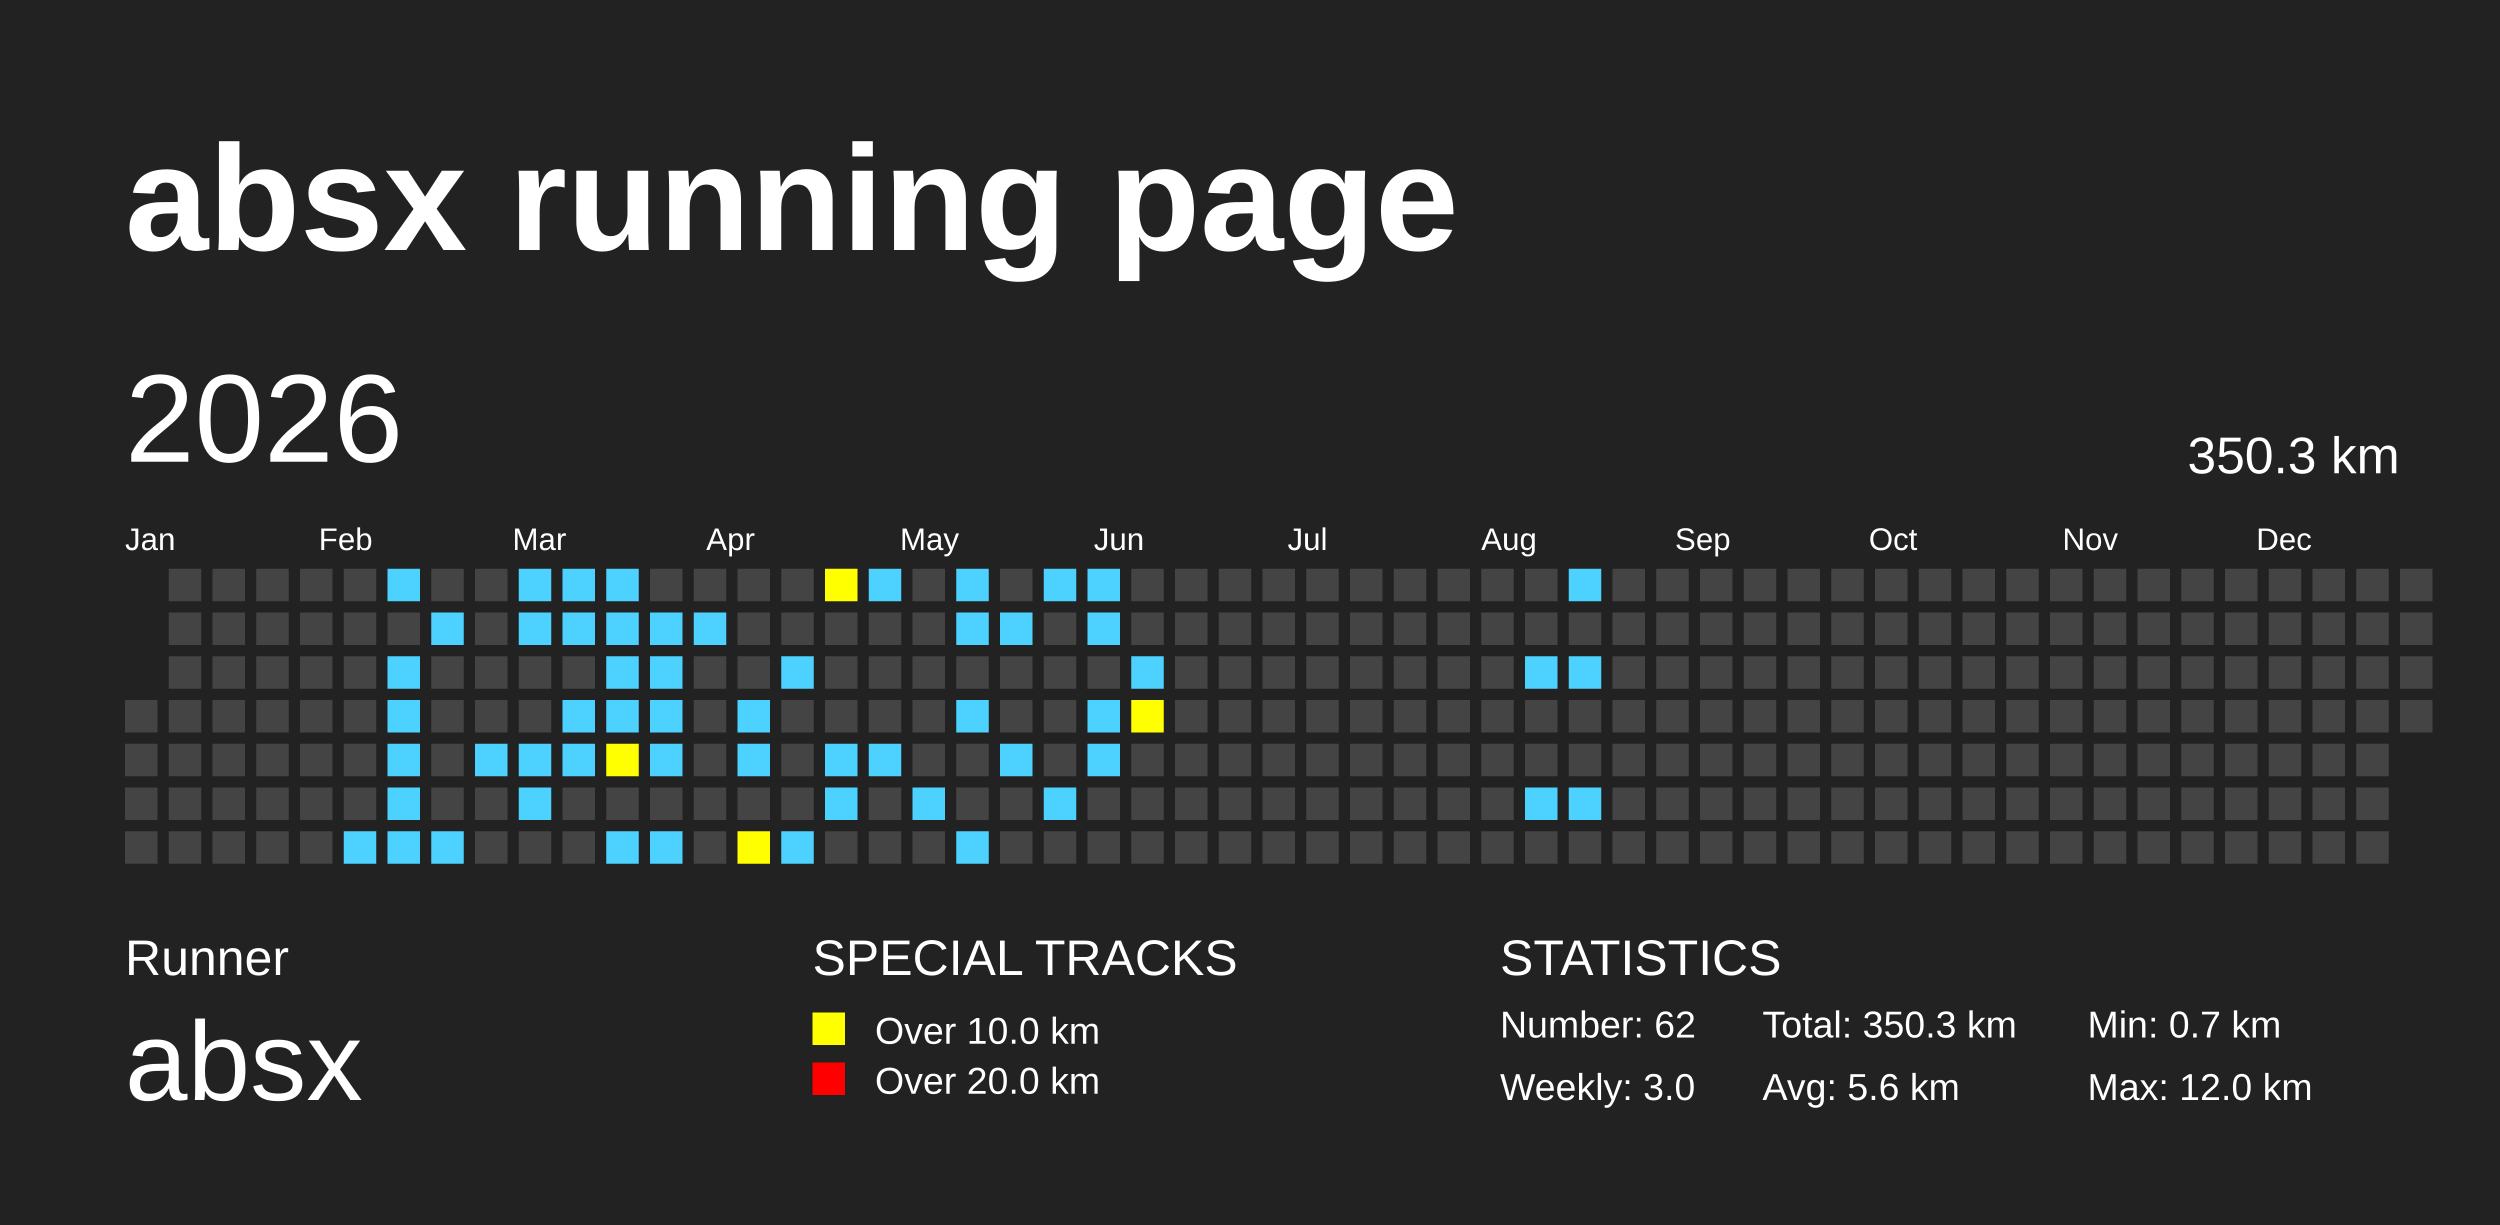
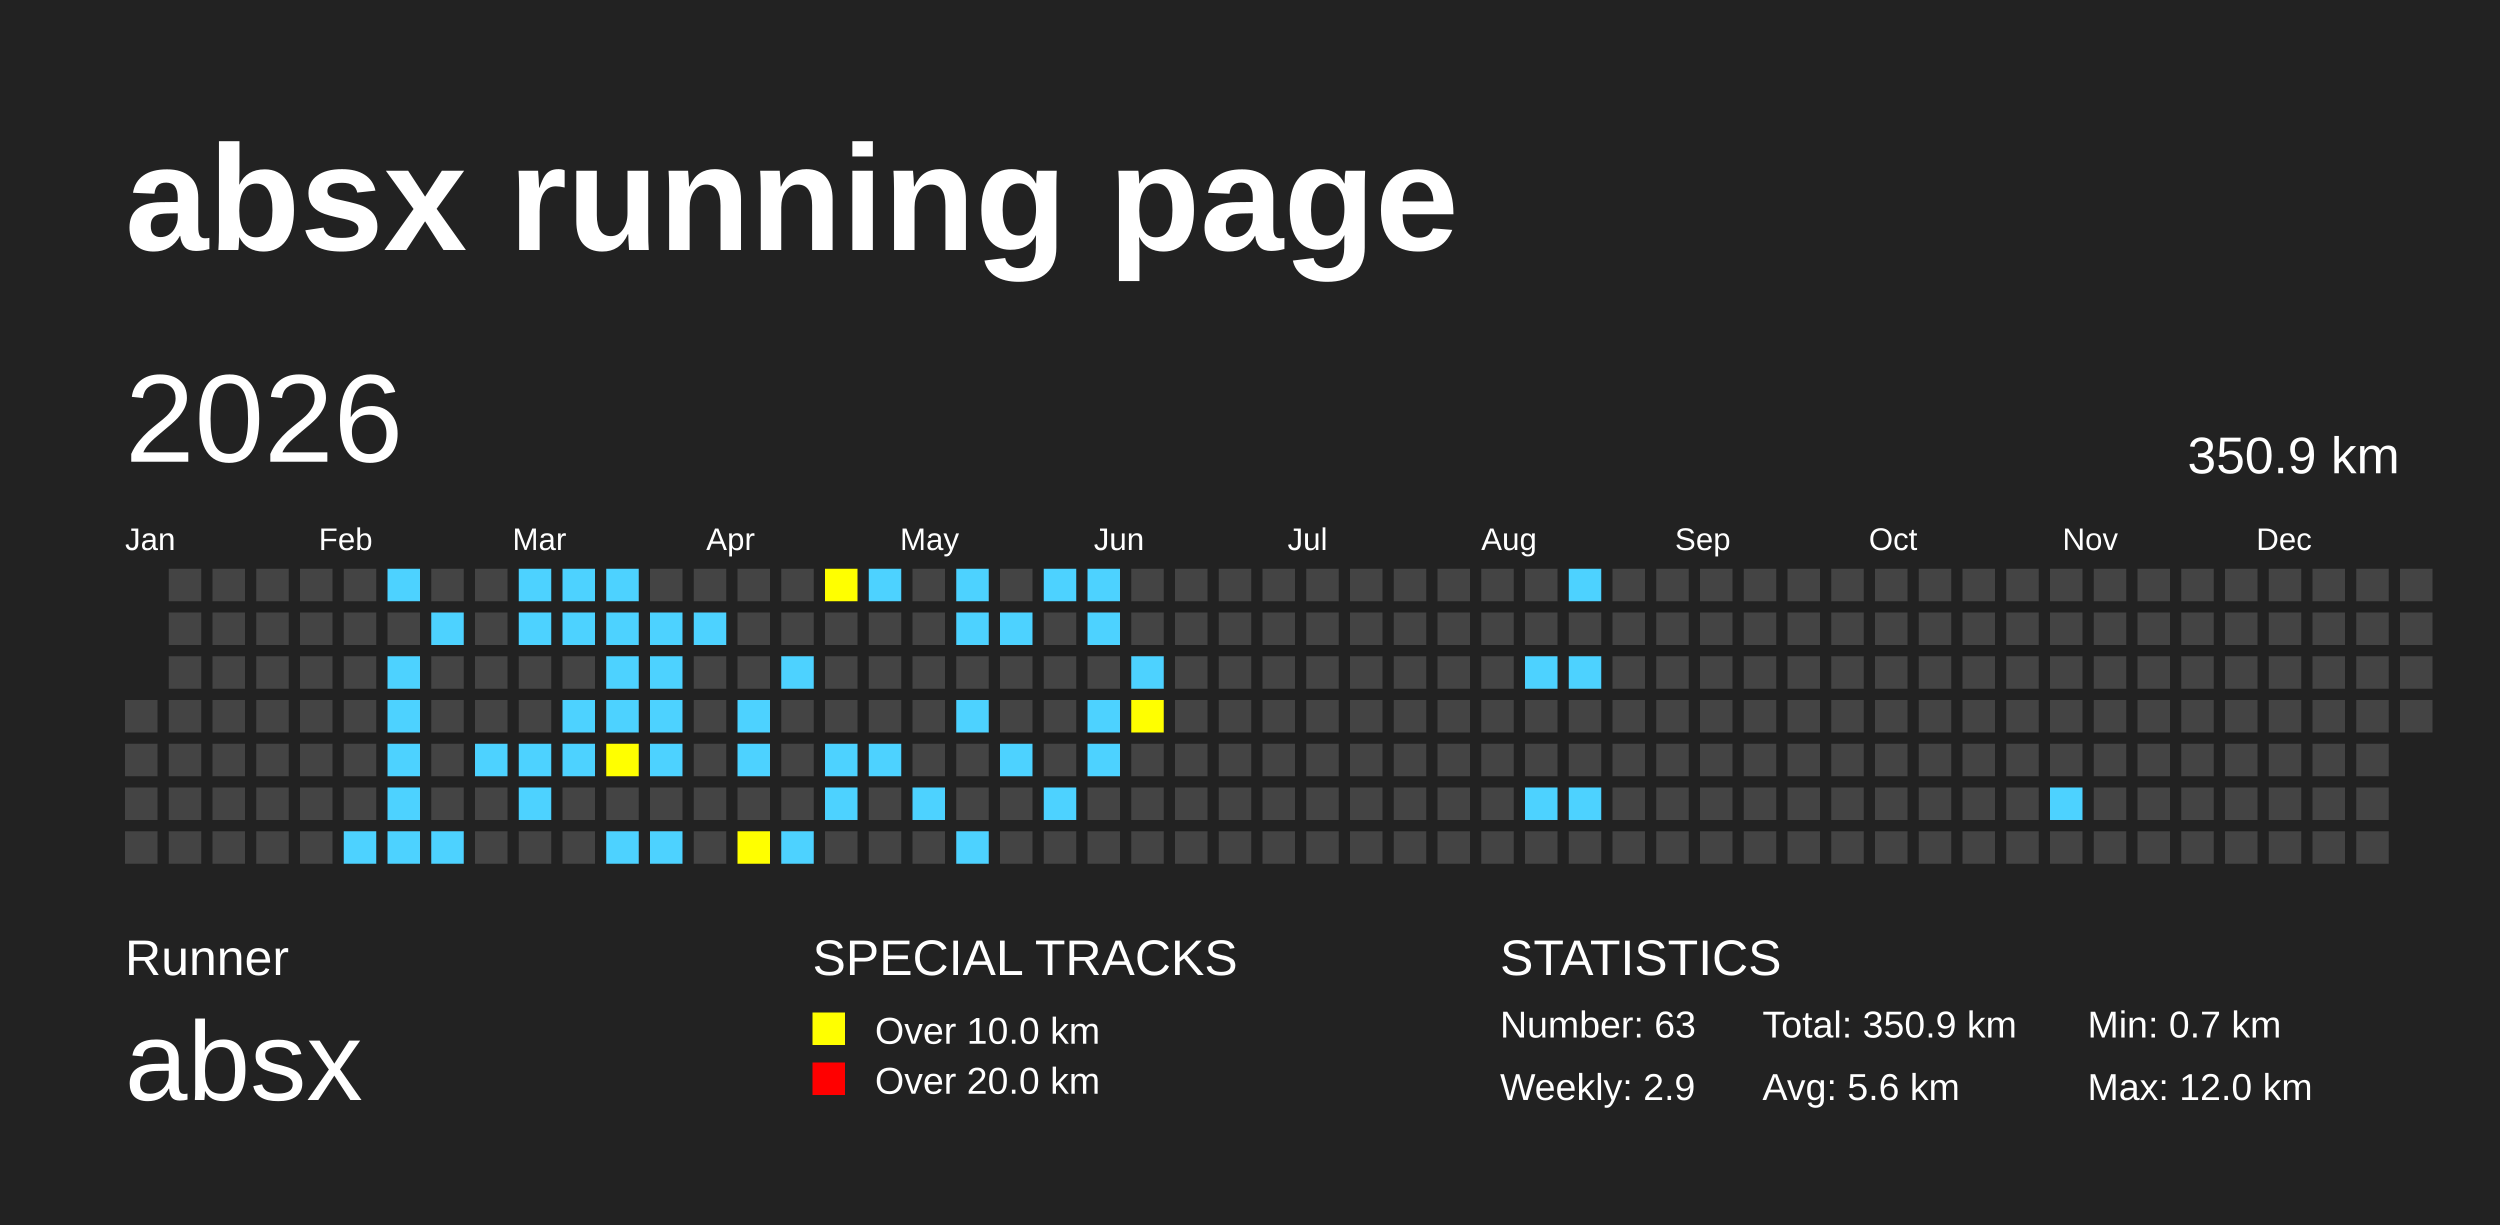
<svg xmlns="http://www.w3.org/2000/svg" baseProfile="full" height="98mm" version="1.1" viewBox="0,0,200,98" width="200mm">
  <defs />
  <rect fill="#222222" height="98" width="200" x="0" y="0" />
  <text fill="#FFFFFF" style="font-size:12px; font-family:Arial; font-weight:bold;" x="10" y="20">absx running page</text>
  <text fill="#FFFFFF" style="font-size:4px; font-family:Arial" x="10" y="78">Runner</text>
  <text fill="#FFFFFF" style="font-size:9px; font-family:Arial" x="10" y="88">absx</text>
  <text fill="#FFFFFF" style="font-size:4px; font-family:Arial" x="65" y="78">SPECIAL TRACKS</text>
  <rect fill="yellow" height="2.6" width="2.6" x="65" y="81" />
  <text fill="#FFFFFF" style="font-size:3px; font-family:Arial" x="70" y="83.5">Over 10.0 km</text>
  <rect fill="red" height="2.6" width="2.6" x="65" y="85" />
  <text fill="#FFFFFF" style="font-size:3px; font-family:Arial" x="70" y="87.5">Over 20.0 km</text>
  <text fill="#FFFFFF" style="font-size:4px; font-family:Arial" x="120" y="78">STATISTICS</text>
-   <text fill="#FFFFFF" style="font-size:3px; font-family:Arial" x="120" y="83">Number: 62</text>
-   <text fill="#FFFFFF" style="font-size:3px; font-family:Arial" x="120" y="88">Weekly: 3.0</text>
-   <text fill="#FFFFFF" style="font-size:3px; font-family:Arial" x="141" y="83">Total: 350.3 km</text>
+   <text fill="#FFFFFF" style="font-size:3px; font-family:Arial" x="120" y="83">Number: 63</text>
+   <text fill="#FFFFFF" style="font-size:3px; font-family:Arial" x="120" y="88">Weekly: 2.9</text>
+   <text fill="#FFFFFF" style="font-size:3px; font-family:Arial" x="141" y="83">Total: 350.9 km</text>
  <text fill="#FFFFFF" style="font-size:3px; font-family:Arial" x="141" y="88">Avg: 5.6 km</text>
  <text fill="#FFFFFF" style="font-size:3px; font-family:Arial" x="167" y="83">Min: 0.7 km</text>
  <text fill="#FFFFFF" style="font-size:3px; font-family:Arial" x="167" y="88">Max: 12.0 km</text>
  <text dominant-baseline="hanging" fill="#FFFFFF" style="font-size:10.0px; font-family:Arial;" x="10" y="30">2026</text>
-   <text dominant-baseline="hanging" fill="#FFFFFF" style="font-size:4.125px; font-family:Arial;" x="175" y="35">350.3 km</text>
+   <text dominant-baseline="hanging" fill="#FFFFFF" style="font-size:4.125px; font-family:Arial;" x="175" y="35">350.9 km</text>
  <text fill="#FFFFFF" style="font-size:2.5px; font-family:Arial" x="10.0" y="44">Jan</text>
  <text fill="#FFFFFF" style="font-size:2.5px; font-family:Arial" x="25.5" y="44">Feb</text>
  <text fill="#FFFFFF" style="font-size:2.5px; font-family:Arial" x="41.0" y="44">Mar</text>
  <text fill="#FFFFFF" style="font-size:2.5px; font-family:Arial" x="56.5" y="44">Apr</text>
  <text fill="#FFFFFF" style="font-size:2.5px; font-family:Arial" x="72.0" y="44">May</text>
  <text fill="#FFFFFF" style="font-size:2.5px; font-family:Arial" x="87.5" y="44">Jun</text>
  <text fill="#FFFFFF" style="font-size:2.5px; font-family:Arial" x="103.0" y="44">Jul</text>
  <text fill="#FFFFFF" style="font-size:2.5px; font-family:Arial" x="118.5" y="44">Aug</text>
  <text fill="#FFFFFF" style="font-size:2.5px; font-family:Arial" x="134.0" y="44">Sep</text>
  <text fill="#FFFFFF" style="font-size:2.5px; font-family:Arial" x="149.5" y="44">Oct</text>
  <text fill="#FFFFFF" style="font-size:2.5px; font-family:Arial" x="165.0" y="44">Nov</text>
  <text fill="#FFFFFF" style="font-size:2.5px; font-family:Arial" x="180.5" y="44">Dec</text>
  <rect fill="#444444" height="2.6" width="2.6" x="10.0" y="56.0" />
  <rect fill="#444444" height="2.6" width="2.6" x="10.0" y="59.5" />
  <rect fill="#444444" height="2.6" width="2.6" x="10.0" y="63.0" />
  <rect fill="#444444" height="2.6" width="2.6" x="10.0" y="66.5" />
  <rect fill="#444444" height="2.6" width="2.6" x="13.5" y="45.5" />
  <rect fill="#444444" height="2.6" width="2.6" x="13.5" y="49.0" />
  <rect fill="#444444" height="2.6" width="2.6" x="13.5" y="52.5" />
  <rect fill="#444444" height="2.6" width="2.6" x="13.5" y="56.0" />
  <rect fill="#444444" height="2.6" width="2.6" x="13.5" y="59.5" />
  <rect fill="#444444" height="2.6" width="2.6" x="13.5" y="63.0" />
  <rect fill="#444444" height="2.6" width="2.6" x="13.5" y="66.5" />
  <rect fill="#444444" height="2.6" width="2.6" x="17.0" y="45.5" />
  <rect fill="#444444" height="2.6" width="2.6" x="17.0" y="49.0" />
  <rect fill="#444444" height="2.6" width="2.6" x="17.0" y="52.5" />
  <rect fill="#444444" height="2.6" width="2.6" x="17.0" y="56.0" />
  <rect fill="#444444" height="2.6" width="2.6" x="17.0" y="59.5" />
  <rect fill="#444444" height="2.6" width="2.6" x="17.0" y="63.0" />
  <rect fill="#444444" height="2.6" width="2.6" x="17.0" y="66.5" />
  <rect fill="#444444" height="2.6" width="2.6" x="20.5" y="45.5" />
  <rect fill="#444444" height="2.6" width="2.6" x="20.5" y="49.0" />
  <rect fill="#444444" height="2.6" width="2.6" x="20.5" y="52.5" />
  <rect fill="#444444" height="2.6" width="2.6" x="20.5" y="56.0" />
  <rect fill="#444444" height="2.6" width="2.6" x="20.5" y="59.5" />
  <rect fill="#444444" height="2.6" width="2.6" x="20.5" y="63.0" />
  <rect fill="#444444" height="2.6" width="2.6" x="20.5" y="66.5" />
  <rect fill="#444444" height="2.6" width="2.6" x="24.0" y="45.5" />
  <rect fill="#444444" height="2.6" width="2.6" x="24.0" y="49.0" />
  <rect fill="#444444" height="2.6" width="2.6" x="24.0" y="52.5" />
  <rect fill="#444444" height="2.6" width="2.6" x="24.0" y="56.0" />
  <rect fill="#444444" height="2.6" width="2.6" x="24.0" y="59.5" />
  <rect fill="#444444" height="2.6" width="2.6" x="24.0" y="63.0" />
  <rect fill="#444444" height="2.6" width="2.6" x="24.0" y="66.5" />
  <rect fill="#444444" height="2.6" width="2.6" x="27.5" y="45.5" />
  <rect fill="#444444" height="2.6" width="2.6" x="27.5" y="49.0" />
  <rect fill="#444444" height="2.6" width="2.6" x="27.5" y="52.5" />
  <rect fill="#444444" height="2.6" width="2.6" x="27.5" y="56.0" />
  <rect fill="#444444" height="2.6" width="2.6" x="27.5" y="59.5" />
  <rect fill="#444444" height="2.6" width="2.6" x="27.5" y="63.0" />
  <rect fill="#4DD2FF" height="2.6" width="2.6" x="27.5" y="66.5" />
  <rect fill="#4DD2FF" height="2.6" width="2.6" x="31.0" y="45.5" />
  <rect fill="#444444" height="2.6" width="2.6" x="31.0" y="49.0" />
  <rect fill="#4DD2FF" height="2.6" width="2.6" x="31.0" y="52.5" />
  <rect fill="#4DD2FF" height="2.6" width="2.6" x="31.0" y="56.0" />
  <rect fill="#4DD2FF" height="2.6" width="2.6" x="31.0" y="59.5" />
  <rect fill="#4DD2FF" height="2.6" width="2.6" x="31.0" y="63.0" />
  <rect fill="#4DD2FF" height="2.6" width="2.6" x="31.0" y="66.5" />
  <rect fill="#444444" height="2.6" width="2.6" x="34.5" y="45.5" />
  <rect fill="#4DD2FF" height="2.6" width="2.6" x="34.5" y="49.0" />
  <rect fill="#444444" height="2.6" width="2.6" x="34.5" y="52.5" />
  <rect fill="#444444" height="2.6" width="2.6" x="34.5" y="56.0" />
  <rect fill="#444444" height="2.6" width="2.6" x="34.5" y="59.5" />
  <rect fill="#444444" height="2.6" width="2.6" x="34.5" y="63.0" />
  <rect fill="#4DD2FF" height="2.6" width="2.6" x="34.5" y="66.5" />
  <rect fill="#444444" height="2.6" width="2.6" x="38.0" y="45.5" />
  <rect fill="#444444" height="2.6" width="2.6" x="38.0" y="49.0" />
  <rect fill="#444444" height="2.6" width="2.6" x="38.0" y="52.5" />
  <rect fill="#444444" height="2.6" width="2.6" x="38.0" y="56.0" />
  <rect fill="#4DD2FF" height="2.6" width="2.6" x="38.0" y="59.5" />
  <rect fill="#444444" height="2.6" width="2.6" x="38.0" y="63.0" />
  <rect fill="#444444" height="2.6" width="2.6" x="38.0" y="66.5" />
  <rect fill="#4DD2FF" height="2.6" width="2.6" x="41.5" y="45.5" />
  <rect fill="#4DD2FF" height="2.6" width="2.6" x="41.5" y="49.0" />
  <rect fill="#444444" height="2.6" width="2.6" x="41.5" y="52.5" />
  <rect fill="#444444" height="2.6" width="2.6" x="41.5" y="56.0" />
  <rect fill="#4DD2FF" height="2.6" width="2.6" x="41.5" y="59.5" />
  <rect fill="#4DD2FF" height="2.6" width="2.6" x="41.5" y="63.0" />
  <rect fill="#444444" height="2.6" width="2.6" x="41.5" y="66.5" />
  <rect fill="#4DD2FF" height="2.6" width="2.6" x="45.0" y="45.5" />
  <rect fill="#4DD2FF" height="2.6" width="2.6" x="45.0" y="49.0" />
  <rect fill="#444444" height="2.6" width="2.6" x="45.0" y="52.5" />
  <rect fill="#4DD2FF" height="2.6" width="2.6" x="45.0" y="56.0" />
  <rect fill="#4DD2FF" height="2.6" width="2.6" x="45.0" y="59.5" />
  <rect fill="#444444" height="2.6" width="2.6" x="45.0" y="63.0" />
  <rect fill="#444444" height="2.6" width="2.6" x="45.0" y="66.5" />
  <rect fill="#4DD2FF" height="2.6" width="2.6" x="48.5" y="45.5" />
  <rect fill="#4DD2FF" height="2.6" width="2.6" x="48.5" y="49.0" />
  <rect fill="#4DD2FF" height="2.6" width="2.6" x="48.5" y="52.5" />
  <rect fill="#4DD2FF" height="2.6" width="2.6" x="48.5" y="56.0" />
  <rect fill="yellow" height="2.6" width="2.6" x="48.5" y="59.5" />
  <rect fill="#444444" height="2.6" width="2.6" x="48.5" y="63.0" />
  <rect fill="#4DD2FF" height="2.6" width="2.6" x="48.5" y="66.5" />
  <rect fill="#444444" height="2.6" width="2.6" x="52.0" y="45.5" />
  <rect fill="#4DD2FF" height="2.6" width="2.6" x="52.0" y="49.0" />
  <rect fill="#4DD2FF" height="2.6" width="2.6" x="52.0" y="52.5" />
  <rect fill="#4DD2FF" height="2.6" width="2.6" x="52.0" y="56.0" />
  <rect fill="#4DD2FF" height="2.6" width="2.6" x="52.0" y="59.5" />
  <rect fill="#444444" height="2.6" width="2.6" x="52.0" y="63.0" />
  <rect fill="#4DD2FF" height="2.6" width="2.6" x="52.0" y="66.5" />
  <rect fill="#444444" height="2.6" width="2.6" x="55.5" y="45.5" />
  <rect fill="#4DD2FF" height="2.6" width="2.6" x="55.5" y="49.0" />
  <rect fill="#444444" height="2.6" width="2.6" x="55.5" y="52.5" />
  <rect fill="#444444" height="2.6" width="2.6" x="55.5" y="56.0" />
  <rect fill="#444444" height="2.6" width="2.6" x="55.5" y="59.5" />
  <rect fill="#444444" height="2.6" width="2.6" x="55.5" y="63.0" />
  <rect fill="#444444" height="2.6" width="2.6" x="55.5" y="66.5" />
  <rect fill="#444444" height="2.6" width="2.6" x="59.0" y="45.5" />
  <rect fill="#444444" height="2.6" width="2.6" x="59.0" y="49.0" />
  <rect fill="#444444" height="2.6" width="2.6" x="59.0" y="52.5" />
  <rect fill="#4DD2FF" height="2.6" width="2.6" x="59.0" y="56.0" />
  <rect fill="#4DD2FF" height="2.6" width="2.6" x="59.0" y="59.5" />
  <rect fill="#444444" height="2.6" width="2.6" x="59.0" y="63.0" />
  <rect fill="yellow" height="2.6" width="2.6" x="59.0" y="66.5" />
  <rect fill="#444444" height="2.6" width="2.6" x="62.5" y="45.5" />
  <rect fill="#444444" height="2.6" width="2.6" x="62.5" y="49.0" />
  <rect fill="#4DD2FF" height="2.6" width="2.6" x="62.5" y="52.5" />
  <rect fill="#444444" height="2.6" width="2.6" x="62.5" y="56.0" />
  <rect fill="#444444" height="2.6" width="2.6" x="62.5" y="59.5" />
  <rect fill="#444444" height="2.6" width="2.6" x="62.5" y="63.0" />
  <rect fill="#4DD2FF" height="2.6" width="2.6" x="62.5" y="66.5" />
  <rect fill="yellow" height="2.6" width="2.6" x="66.0" y="45.5" />
  <rect fill="#444444" height="2.6" width="2.6" x="66.0" y="49.0" />
  <rect fill="#444444" height="2.6" width="2.6" x="66.0" y="52.5" />
  <rect fill="#444444" height="2.6" width="2.6" x="66.0" y="56.0" />
  <rect fill="#4DD2FF" height="2.6" width="2.6" x="66.0" y="59.5" />
  <rect fill="#4DD2FF" height="2.6" width="2.6" x="66.0" y="63.0" />
  <rect fill="#444444" height="2.6" width="2.6" x="66.0" y="66.5" />
  <rect fill="#4DD2FF" height="2.6" width="2.6" x="69.5" y="45.5" />
  <rect fill="#444444" height="2.6" width="2.6" x="69.5" y="49.0" />
  <rect fill="#444444" height="2.6" width="2.6" x="69.5" y="52.5" />
  <rect fill="#444444" height="2.6" width="2.6" x="69.5" y="56.0" />
  <rect fill="#4DD2FF" height="2.6" width="2.6" x="69.5" y="59.5" />
  <rect fill="#444444" height="2.6" width="2.6" x="69.5" y="63.0" />
  <rect fill="#444444" height="2.6" width="2.6" x="69.5" y="66.5" />
  <rect fill="#444444" height="2.6" width="2.6" x="73.0" y="45.5" />
  <rect fill="#444444" height="2.6" width="2.6" x="73.0" y="49.0" />
  <rect fill="#444444" height="2.6" width="2.6" x="73.0" y="52.5" />
  <rect fill="#444444" height="2.6" width="2.6" x="73.0" y="56.0" />
  <rect fill="#444444" height="2.6" width="2.6" x="73.0" y="59.5" />
  <rect fill="#4DD2FF" height="2.6" width="2.6" x="73.0" y="63.0" />
  <rect fill="#444444" height="2.6" width="2.6" x="73.0" y="66.5" />
  <rect fill="#4DD2FF" height="2.6" width="2.6" x="76.5" y="45.5" />
  <rect fill="#4DD2FF" height="2.6" width="2.6" x="76.5" y="49.0" />
  <rect fill="#444444" height="2.6" width="2.6" x="76.5" y="52.5" />
  <rect fill="#4DD2FF" height="2.6" width="2.6" x="76.5" y="56.0" />
  <rect fill="#444444" height="2.6" width="2.6" x="76.5" y="59.5" />
  <rect fill="#444444" height="2.6" width="2.6" x="76.5" y="63.0" />
  <rect fill="#4DD2FF" height="2.6" width="2.6" x="76.5" y="66.5" />
  <rect fill="#444444" height="2.6" width="2.6" x="80.0" y="45.5" />
  <rect fill="#4DD2FF" height="2.6" width="2.6" x="80.0" y="49.0" />
  <rect fill="#444444" height="2.6" width="2.6" x="80.0" y="52.5" />
  <rect fill="#444444" height="2.6" width="2.6" x="80.0" y="56.0" />
  <rect fill="#4DD2FF" height="2.6" width="2.6" x="80.0" y="59.5" />
  <rect fill="#444444" height="2.6" width="2.6" x="80.0" y="63.0" />
  <rect fill="#444444" height="2.6" width="2.6" x="80.0" y="66.5" />
  <rect fill="#4DD2FF" height="2.6" width="2.6" x="83.5" y="45.5" />
  <rect fill="#444444" height="2.6" width="2.6" x="83.5" y="49.0" />
  <rect fill="#444444" height="2.6" width="2.6" x="83.5" y="52.5" />
  <rect fill="#444444" height="2.6" width="2.6" x="83.5" y="56.0" />
  <rect fill="#444444" height="2.6" width="2.6" x="83.5" y="59.5" />
  <rect fill="#4DD2FF" height="2.6" width="2.6" x="83.5" y="63.0" />
  <rect fill="#444444" height="2.6" width="2.6" x="83.5" y="66.5" />
  <rect fill="#4DD2FF" height="2.6" width="2.6" x="87.0" y="45.5" />
  <rect fill="#4DD2FF" height="2.6" width="2.6" x="87.0" y="49.0" />
  <rect fill="#444444" height="2.6" width="2.6" x="87.0" y="52.5" />
  <rect fill="#4DD2FF" height="2.6" width="2.6" x="87.0" y="56.0" />
  <rect fill="#4DD2FF" height="2.6" width="2.6" x="87.0" y="59.5" />
  <rect fill="#444444" height="2.6" width="2.6" x="87.0" y="63.0" />
  <rect fill="#444444" height="2.6" width="2.6" x="87.0" y="66.5" />
  <rect fill="#444444" height="2.6" width="2.6" x="90.5" y="45.5" />
  <rect fill="#444444" height="2.6" width="2.6" x="90.5" y="49.0" />
  <rect fill="#4DD2FF" height="2.6" width="2.6" x="90.5" y="52.5" />
  <rect fill="yellow" height="2.6" width="2.6" x="90.5" y="56.0" />
  <rect fill="#444444" height="2.6" width="2.6" x="90.5" y="59.5" />
  <rect fill="#444444" height="2.6" width="2.6" x="90.5" y="63.0" />
  <rect fill="#444444" height="2.6" width="2.6" x="90.5" y="66.5" />
  <rect fill="#444444" height="2.6" width="2.6" x="94.0" y="45.5" />
  <rect fill="#444444" height="2.6" width="2.6" x="94.0" y="49.0" />
  <rect fill="#444444" height="2.6" width="2.6" x="94.0" y="52.5" />
  <rect fill="#444444" height="2.6" width="2.6" x="94.0" y="56.0" />
  <rect fill="#444444" height="2.6" width="2.6" x="94.0" y="59.5" />
  <rect fill="#444444" height="2.6" width="2.6" x="94.0" y="63.0" />
  <rect fill="#444444" height="2.6" width="2.6" x="94.0" y="66.5" />
  <rect fill="#444444" height="2.6" width="2.6" x="97.5" y="45.5" />
  <rect fill="#444444" height="2.6" width="2.6" x="97.5" y="49.0" />
  <rect fill="#444444" height="2.6" width="2.6" x="97.5" y="52.5" />
  <rect fill="#444444" height="2.6" width="2.6" x="97.5" y="56.0" />
  <rect fill="#444444" height="2.6" width="2.6" x="97.5" y="59.5" />
  <rect fill="#444444" height="2.6" width="2.6" x="97.5" y="63.0" />
  <rect fill="#444444" height="2.6" width="2.6" x="97.5" y="66.5" />
  <rect fill="#444444" height="2.6" width="2.6" x="101.0" y="45.5" />
  <rect fill="#444444" height="2.6" width="2.6" x="101.0" y="49.0" />
  <rect fill="#444444" height="2.6" width="2.6" x="101.0" y="52.5" />
  <rect fill="#444444" height="2.6" width="2.6" x="101.0" y="56.0" />
  <rect fill="#444444" height="2.6" width="2.6" x="101.0" y="59.5" />
  <rect fill="#444444" height="2.6" width="2.6" x="101.0" y="63.0" />
  <rect fill="#444444" height="2.6" width="2.6" x="101.0" y="66.5" />
  <rect fill="#444444" height="2.6" width="2.6" x="104.5" y="45.5" />
  <rect fill="#444444" height="2.6" width="2.6" x="104.5" y="49.0" />
  <rect fill="#444444" height="2.6" width="2.6" x="104.5" y="52.5" />
  <rect fill="#444444" height="2.6" width="2.6" x="104.5" y="56.0" />
  <rect fill="#444444" height="2.6" width="2.6" x="104.5" y="59.5" />
  <rect fill="#444444" height="2.6" width="2.6" x="104.5" y="63.0" />
  <rect fill="#444444" height="2.6" width="2.6" x="104.5" y="66.5" />
  <rect fill="#444444" height="2.6" width="2.6" x="108.0" y="45.5" />
  <rect fill="#444444" height="2.6" width="2.6" x="108.0" y="49.0" />
  <rect fill="#444444" height="2.6" width="2.6" x="108.0" y="52.5" />
  <rect fill="#444444" height="2.6" width="2.6" x="108.0" y="56.0" />
  <rect fill="#444444" height="2.6" width="2.6" x="108.0" y="59.5" />
  <rect fill="#444444" height="2.6" width="2.6" x="108.0" y="63.0" />
  <rect fill="#444444" height="2.6" width="2.6" x="108.0" y="66.5" />
  <rect fill="#444444" height="2.6" width="2.6" x="111.5" y="45.5" />
  <rect fill="#444444" height="2.6" width="2.6" x="111.5" y="49.0" />
  <rect fill="#444444" height="2.6" width="2.6" x="111.5" y="52.5" />
  <rect fill="#444444" height="2.6" width="2.6" x="111.5" y="56.0" />
  <rect fill="#444444" height="2.6" width="2.6" x="111.5" y="59.5" />
  <rect fill="#444444" height="2.6" width="2.6" x="111.5" y="63.0" />
  <rect fill="#444444" height="2.6" width="2.6" x="111.5" y="66.5" />
  <rect fill="#444444" height="2.6" width="2.6" x="115.0" y="45.5" />
  <rect fill="#444444" height="2.6" width="2.6" x="115.0" y="49.0" />
  <rect fill="#444444" height="2.6" width="2.6" x="115.0" y="52.5" />
  <rect fill="#444444" height="2.6" width="2.6" x="115.0" y="56.0" />
  <rect fill="#444444" height="2.6" width="2.6" x="115.0" y="59.5" />
  <rect fill="#444444" height="2.6" width="2.6" x="115.0" y="63.0" />
  <rect fill="#444444" height="2.6" width="2.6" x="115.0" y="66.5" />
  <rect fill="#444444" height="2.6" width="2.6" x="118.5" y="45.5" />
  <rect fill="#444444" height="2.6" width="2.6" x="118.5" y="49.0" />
  <rect fill="#444444" height="2.6" width="2.6" x="118.5" y="52.5" />
  <rect fill="#444444" height="2.6" width="2.6" x="118.5" y="56.0" />
  <rect fill="#444444" height="2.6" width="2.6" x="118.5" y="59.5" />
  <rect fill="#444444" height="2.6" width="2.6" x="118.5" y="63.0" />
  <rect fill="#444444" height="2.6" width="2.6" x="118.5" y="66.5" />
  <rect fill="#444444" height="2.6" width="2.6" x="122.0" y="45.5" />
  <rect fill="#444444" height="2.6" width="2.6" x="122.0" y="49.0" />
  <rect fill="#4DD2FF" height="2.6" width="2.6" x="122.0" y="52.5" />
  <rect fill="#444444" height="2.6" width="2.6" x="122.0" y="56.0" />
  <rect fill="#444444" height="2.6" width="2.6" x="122.0" y="59.5" />
  <rect fill="#4DD2FF" height="2.6" width="2.6" x="122.0" y="63.0" />
  <rect fill="#444444" height="2.6" width="2.6" x="122.0" y="66.5" />
  <rect fill="#4DD2FF" height="2.6" width="2.6" x="125.5" y="45.5" />
  <rect fill="#444444" height="2.6" width="2.6" x="125.5" y="49.0" />
  <rect fill="#4DD2FF" height="2.6" width="2.6" x="125.5" y="52.5" />
  <rect fill="#444444" height="2.6" width="2.6" x="125.5" y="56.0" />
  <rect fill="#444444" height="2.6" width="2.6" x="125.5" y="59.5" />
  <rect fill="#4DD2FF" height="2.6" width="2.6" x="125.5" y="63.0" />
  <rect fill="#444444" height="2.6" width="2.6" x="125.5" y="66.5" />
  <rect fill="#444444" height="2.6" width="2.6" x="129.0" y="45.5" />
  <rect fill="#444444" height="2.6" width="2.6" x="129.0" y="49.0" />
  <rect fill="#444444" height="2.6" width="2.6" x="129.0" y="52.5" />
  <rect fill="#444444" height="2.6" width="2.6" x="129.0" y="56.0" />
  <rect fill="#444444" height="2.6" width="2.6" x="129.0" y="59.5" />
  <rect fill="#444444" height="2.6" width="2.6" x="129.0" y="63.0" />
  <rect fill="#444444" height="2.6" width="2.6" x="129.0" y="66.5" />
  <rect fill="#444444" height="2.6" width="2.6" x="132.5" y="45.5" />
  <rect fill="#444444" height="2.6" width="2.6" x="132.5" y="49.0" />
  <rect fill="#444444" height="2.6" width="2.6" x="132.5" y="52.5" />
  <rect fill="#444444" height="2.6" width="2.6" x="132.5" y="56.0" />
  <rect fill="#444444" height="2.6" width="2.6" x="132.5" y="59.5" />
  <rect fill="#444444" height="2.6" width="2.6" x="132.5" y="63.0" />
  <rect fill="#444444" height="2.6" width="2.6" x="132.5" y="66.5" />
  <rect fill="#444444" height="2.6" width="2.6" x="136.0" y="45.5" />
  <rect fill="#444444" height="2.6" width="2.6" x="136.0" y="49.0" />
  <rect fill="#444444" height="2.6" width="2.6" x="136.0" y="52.5" />
  <rect fill="#444444" height="2.6" width="2.6" x="136.0" y="56.0" />
  <rect fill="#444444" height="2.6" width="2.6" x="136.0" y="59.5" />
  <rect fill="#444444" height="2.6" width="2.6" x="136.0" y="63.0" />
  <rect fill="#444444" height="2.6" width="2.6" x="136.0" y="66.5" />
  <rect fill="#444444" height="2.6" width="2.6" x="139.5" y="45.5" />
  <rect fill="#444444" height="2.6" width="2.6" x="139.5" y="49.0" />
  <rect fill="#444444" height="2.6" width="2.6" x="139.5" y="52.5" />
  <rect fill="#444444" height="2.6" width="2.6" x="139.5" y="56.0" />
  <rect fill="#444444" height="2.6" width="2.6" x="139.5" y="59.5" />
  <rect fill="#444444" height="2.6" width="2.6" x="139.5" y="63.0" />
  <rect fill="#444444" height="2.6" width="2.6" x="139.5" y="66.5" />
  <rect fill="#444444" height="2.6" width="2.6" x="143.0" y="45.5" />
  <rect fill="#444444" height="2.6" width="2.6" x="143.0" y="49.0" />
  <rect fill="#444444" height="2.6" width="2.6" x="143.0" y="52.5" />
  <rect fill="#444444" height="2.6" width="2.6" x="143.0" y="56.0" />
  <rect fill="#444444" height="2.6" width="2.6" x="143.0" y="59.5" />
  <rect fill="#444444" height="2.6" width="2.6" x="143.0" y="63.0" />
  <rect fill="#444444" height="2.6" width="2.6" x="143.0" y="66.5" />
  <rect fill="#444444" height="2.6" width="2.6" x="146.5" y="45.5" />
  <rect fill="#444444" height="2.6" width="2.6" x="146.5" y="49.0" />
  <rect fill="#444444" height="2.6" width="2.6" x="146.5" y="52.5" />
  <rect fill="#444444" height="2.6" width="2.6" x="146.5" y="56.0" />
  <rect fill="#444444" height="2.6" width="2.6" x="146.5" y="59.5" />
  <rect fill="#444444" height="2.6" width="2.6" x="146.5" y="63.0" />
  <rect fill="#444444" height="2.6" width="2.6" x="146.5" y="66.5" />
  <rect fill="#444444" height="2.6" width="2.6" x="150.0" y="45.5" />
  <rect fill="#444444" height="2.6" width="2.6" x="150.0" y="49.0" />
  <rect fill="#444444" height="2.6" width="2.6" x="150.0" y="52.5" />
  <rect fill="#444444" height="2.6" width="2.6" x="150.0" y="56.0" />
  <rect fill="#444444" height="2.6" width="2.6" x="150.0" y="59.5" />
  <rect fill="#444444" height="2.6" width="2.6" x="150.0" y="63.0" />
  <rect fill="#444444" height="2.6" width="2.6" x="150.0" y="66.5" />
  <rect fill="#444444" height="2.6" width="2.6" x="153.5" y="45.5" />
  <rect fill="#444444" height="2.6" width="2.6" x="153.5" y="49.0" />
  <rect fill="#444444" height="2.6" width="2.6" x="153.5" y="52.5" />
  <rect fill="#444444" height="2.6" width="2.6" x="153.5" y="56.0" />
  <rect fill="#444444" height="2.6" width="2.6" x="153.5" y="59.5" />
  <rect fill="#444444" height="2.6" width="2.6" x="153.5" y="63.0" />
  <rect fill="#444444" height="2.6" width="2.6" x="153.5" y="66.5" />
  <rect fill="#444444" height="2.6" width="2.6" x="157.0" y="45.5" />
  <rect fill="#444444" height="2.6" width="2.6" x="157.0" y="49.0" />
  <rect fill="#444444" height="2.6" width="2.6" x="157.0" y="52.5" />
  <rect fill="#444444" height="2.6" width="2.6" x="157.0" y="56.0" />
  <rect fill="#444444" height="2.6" width="2.6" x="157.0" y="59.5" />
  <rect fill="#444444" height="2.6" width="2.6" x="157.0" y="63.0" />
  <rect fill="#444444" height="2.6" width="2.6" x="157.0" y="66.5" />
  <rect fill="#444444" height="2.6" width="2.6" x="160.5" y="45.5" />
  <rect fill="#444444" height="2.6" width="2.6" x="160.5" y="49.0" />
  <rect fill="#444444" height="2.6" width="2.6" x="160.5" y="52.5" />
  <rect fill="#444444" height="2.6" width="2.6" x="160.5" y="56.0" />
  <rect fill="#444444" height="2.6" width="2.6" x="160.5" y="59.5" />
  <rect fill="#444444" height="2.6" width="2.6" x="160.5" y="63.0" />
  <rect fill="#444444" height="2.6" width="2.6" x="160.5" y="66.5" />
  <rect fill="#444444" height="2.6" width="2.6" x="164.0" y="45.5" />
  <rect fill="#444444" height="2.6" width="2.6" x="164.0" y="49.0" />
  <rect fill="#444444" height="2.6" width="2.6" x="164.0" y="52.5" />
  <rect fill="#444444" height="2.6" width="2.6" x="164.0" y="56.0" />
  <rect fill="#444444" height="2.6" width="2.6" x="164.0" y="59.5" />
-   <rect fill="#444444" height="2.6" width="2.6" x="164.0" y="63.0" />
+   <rect fill="#4DD2FF" height="2.6" width="2.6" x="164.0" y="63.0" />
  <rect fill="#444444" height="2.6" width="2.6" x="164.0" y="66.5" />
  <rect fill="#444444" height="2.6" width="2.6" x="167.5" y="45.5" />
  <rect fill="#444444" height="2.6" width="2.6" x="167.5" y="49.0" />
  <rect fill="#444444" height="2.6" width="2.6" x="167.5" y="52.5" />
  <rect fill="#444444" height="2.6" width="2.6" x="167.5" y="56.0" />
  <rect fill="#444444" height="2.6" width="2.6" x="167.5" y="59.5" />
  <rect fill="#444444" height="2.6" width="2.6" x="167.5" y="63.0" />
  <rect fill="#444444" height="2.6" width="2.6" x="167.5" y="66.5" />
  <rect fill="#444444" height="2.6" width="2.6" x="171.0" y="45.5" />
  <rect fill="#444444" height="2.6" width="2.6" x="171.0" y="49.0" />
  <rect fill="#444444" height="2.6" width="2.6" x="171.0" y="52.5" />
  <rect fill="#444444" height="2.6" width="2.6" x="171.0" y="56.0" />
  <rect fill="#444444" height="2.6" width="2.6" x="171.0" y="59.5" />
  <rect fill="#444444" height="2.6" width="2.6" x="171.0" y="63.0" />
  <rect fill="#444444" height="2.6" width="2.6" x="171.0" y="66.5" />
  <rect fill="#444444" height="2.6" width="2.6" x="174.5" y="45.5" />
  <rect fill="#444444" height="2.6" width="2.6" x="174.5" y="49.0" />
  <rect fill="#444444" height="2.6" width="2.6" x="174.5" y="52.5" />
  <rect fill="#444444" height="2.6" width="2.6" x="174.5" y="56.0" />
  <rect fill="#444444" height="2.6" width="2.6" x="174.5" y="59.5" />
  <rect fill="#444444" height="2.6" width="2.6" x="174.5" y="63.0" />
  <rect fill="#444444" height="2.6" width="2.6" x="174.5" y="66.5" />
  <rect fill="#444444" height="2.6" width="2.6" x="178.0" y="45.5" />
  <rect fill="#444444" height="2.6" width="2.6" x="178.0" y="49.0" />
  <rect fill="#444444" height="2.6" width="2.6" x="178.0" y="52.5" />
  <rect fill="#444444" height="2.6" width="2.6" x="178.0" y="56.0" />
  <rect fill="#444444" height="2.6" width="2.6" x="178.0" y="59.5" />
  <rect fill="#444444" height="2.6" width="2.6" x="178.0" y="63.0" />
  <rect fill="#444444" height="2.6" width="2.6" x="178.0" y="66.5" />
  <rect fill="#444444" height="2.6" width="2.6" x="181.5" y="45.5" />
  <rect fill="#444444" height="2.6" width="2.6" x="181.5" y="49.0" />
  <rect fill="#444444" height="2.6" width="2.6" x="181.5" y="52.5" />
  <rect fill="#444444" height="2.6" width="2.6" x="181.5" y="56.0" />
  <rect fill="#444444" height="2.6" width="2.6" x="181.5" y="59.5" />
  <rect fill="#444444" height="2.6" width="2.6" x="181.5" y="63.0" />
  <rect fill="#444444" height="2.6" width="2.6" x="181.5" y="66.5" />
  <rect fill="#444444" height="2.6" width="2.6" x="185.0" y="45.5" />
  <rect fill="#444444" height="2.6" width="2.6" x="185.0" y="49.0" />
  <rect fill="#444444" height="2.6" width="2.6" x="185.0" y="52.5" />
  <rect fill="#444444" height="2.6" width="2.6" x="185.0" y="56.0" />
  <rect fill="#444444" height="2.6" width="2.6" x="185.0" y="59.5" />
  <rect fill="#444444" height="2.6" width="2.6" x="185.0" y="63.0" />
  <rect fill="#444444" height="2.6" width="2.6" x="185.0" y="66.5" />
  <rect fill="#444444" height="2.6" width="2.6" x="188.5" y="45.5" />
  <rect fill="#444444" height="2.6" width="2.6" x="188.5" y="49.0" />
  <rect fill="#444444" height="2.6" width="2.6" x="188.5" y="52.5" />
  <rect fill="#444444" height="2.6" width="2.6" x="188.5" y="56.0" />
  <rect fill="#444444" height="2.6" width="2.6" x="188.5" y="59.5" />
  <rect fill="#444444" height="2.6" width="2.6" x="188.5" y="63.0" />
  <rect fill="#444444" height="2.6" width="2.6" x="188.5" y="66.5" />
  <rect fill="#444444" height="2.6" width="2.6" x="192.0" y="45.5" />
  <rect fill="#444444" height="2.6" width="2.6" x="192.0" y="49.0" />
  <rect fill="#444444" height="2.6" width="2.6" x="192.0" y="52.5" />
  <rect fill="#444444" height="2.6" width="2.6" x="192.0" y="56.0" />
</svg>
